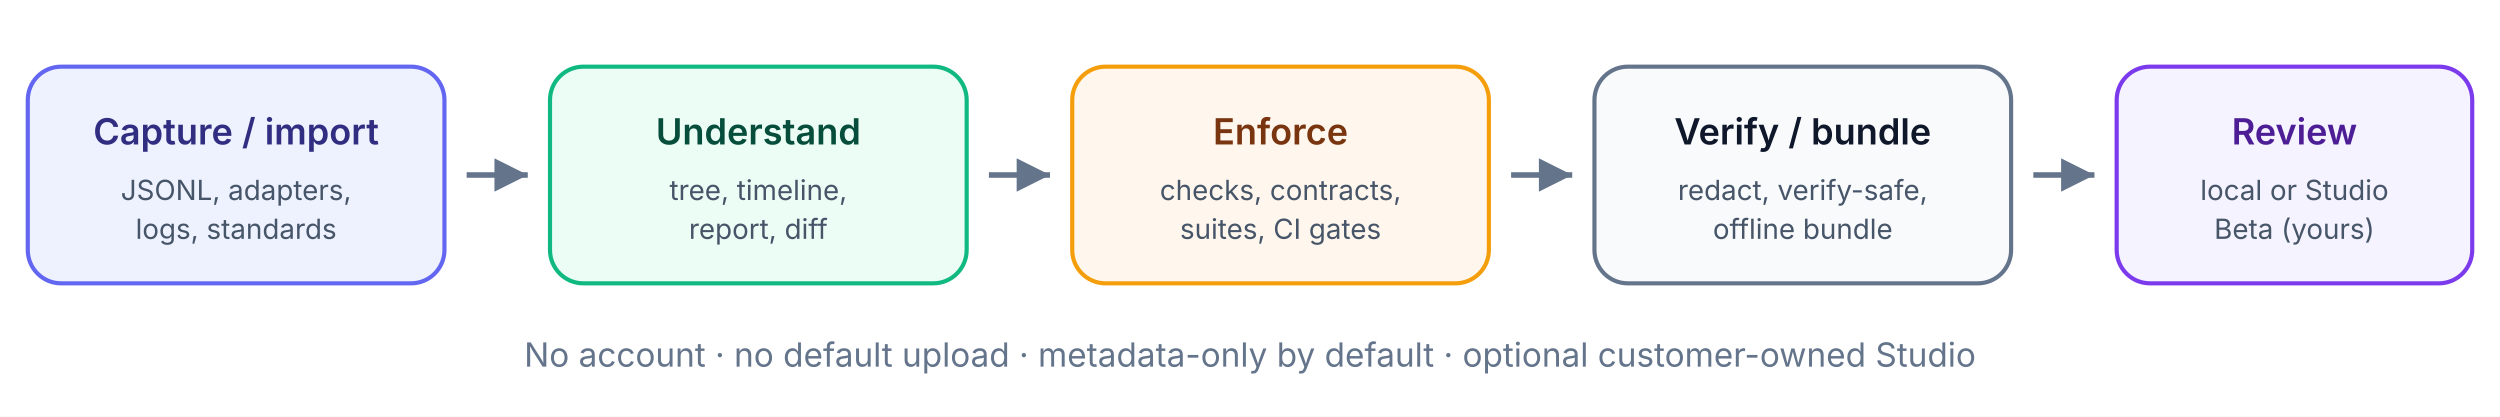
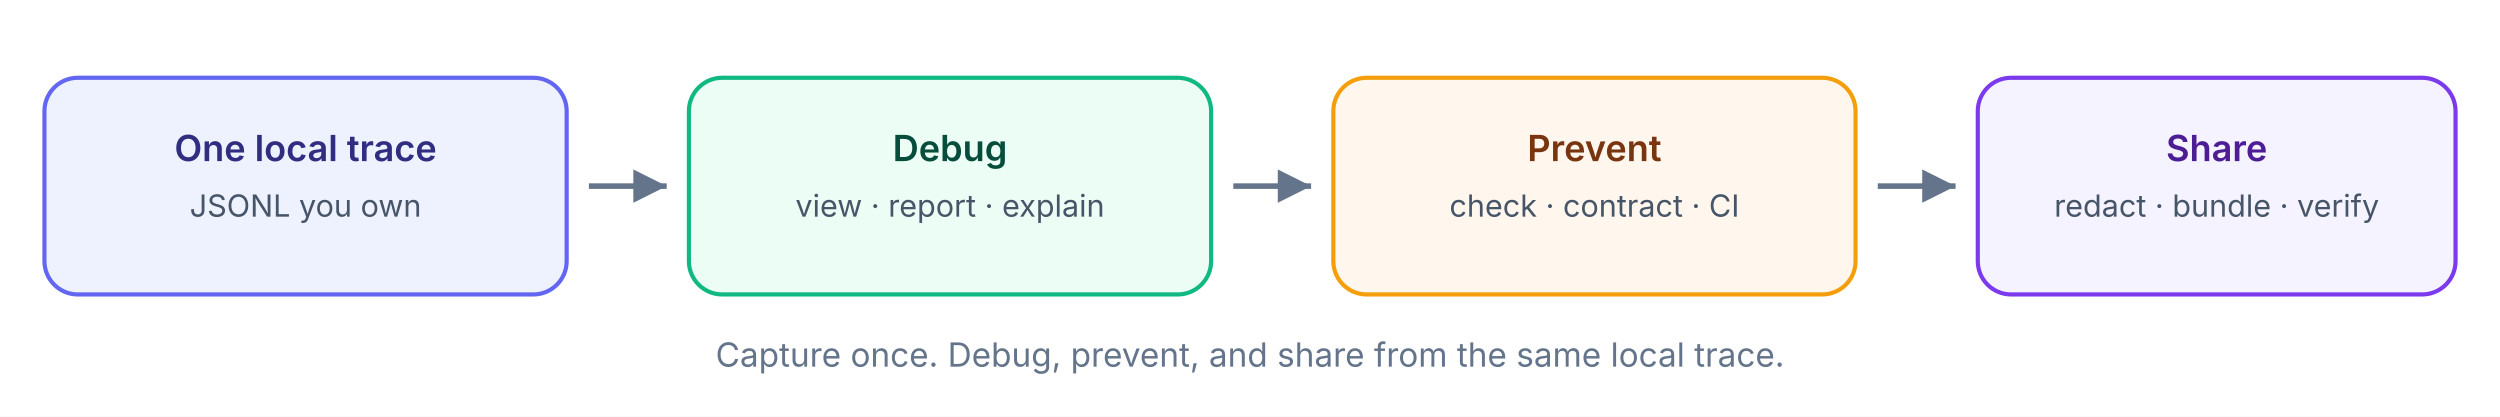
- <svg xmlns="http://www.w3.org/2000/svg" width="900" height="150" viewBox="0 0 900 150" role="img" aria-label="AgentInspect evidence loop: capture or import, understand causality, enforce expectations, verify and bundle, review locally or in customer-owned Studio">
+ <svg xmlns="http://www.w3.org/2000/svg" width="900" height="150" viewBox="0 0 900 150" role="img" aria-label="Capture one local trace, then debug the run, prevent trajectory regressions, and share-checked evidence">
  <defs>
    <marker id="arr" markerWidth="8" markerHeight="8" refX="6" refY="3" orient="auto">
      <path d="M0,0 L6,3 L0,6 Z" fill="#64748b" />
    </marker>
  </defs>
  <rect width="900" height="150" fill="#ffffff" />
  <g font-family="ui-sans-serif, system-ui, -apple-system, Segoe UI, sans-serif">
-     <rect x="10" y="24" width="150" height="78" rx="12" fill="#eef2ff" stroke="#6366f1" stroke-width="1.5" />
-     <text x="85" y="52" text-anchor="middle" font-size="13" font-weight="600" fill="#312e81">Capture / import</text>
-     <text x="85" y="72" text-anchor="middle" font-size="10" fill="#475569">JSONL, adapters,</text>
-     <text x="85" y="86" text-anchor="middle" font-size="10" fill="#475569">logs, standards</text>
-     <path d="M168 63h22" stroke="#64748b" stroke-width="2" marker-end="url(#arr)" />
-     <rect x="198" y="24" width="150" height="78" rx="12" fill="#ecfdf5" stroke="#10b981" stroke-width="1.5" />
-     <text x="273" y="52" text-anchor="middle" font-size="13" font-weight="600" fill="#064e3b">Understand</text>
-     <text x="273" y="72" text-anchor="middle" font-size="10" fill="#475569">tree, timeline,</text>
-     <text x="273" y="86" text-anchor="middle" font-size="10" fill="#475569">report, diff</text>
-     <path d="M356 63h22" stroke="#64748b" stroke-width="2" marker-end="url(#arr)" />
-     <rect x="386" y="24" width="150" height="78" rx="12" fill="#fff7ed" stroke="#f59e0b" stroke-width="1.5" />
-     <text x="461" y="52" text-anchor="middle" font-size="13" font-weight="600" fill="#78350f">Enforce</text>
-     <text x="461" y="72" text-anchor="middle" font-size="10" fill="#475569">checks, contracts,</text>
-     <text x="461" y="86" text-anchor="middle" font-size="10" fill="#475569">suites, CI gates</text>
-     <path d="M544 63h22" stroke="#64748b" stroke-width="2" marker-end="url(#arr)" />
-     <rect x="574" y="24" width="150" height="78" rx="12" fill="#f8fafc" stroke="#64748b" stroke-width="1.5" />
-     <text x="649" y="52" text-anchor="middle" font-size="13" font-weight="600" fill="#0f172a">Verify / bundle</text>
-     <text x="649" y="72" text-anchor="middle" font-size="10" fill="#475569">redact, verify-safe,</text>
-     <text x="649" y="86" text-anchor="middle" font-size="10" fill="#475569">offline bundle</text>
-     <path d="M732 63h22" stroke="#64748b" stroke-width="2" marker-end="url(#arr)" />
-     <rect x="762" y="24" width="128" height="78" rx="12" fill="#f5f3ff" stroke="#7c3aed" stroke-width="1.5" />
-     <text x="826" y="52" text-anchor="middle" font-size="13" font-weight="600" fill="#4c1d95">Review</text>
-     <text x="826" y="72" text-anchor="middle" font-size="10" fill="#475569">local or Studio</text>
-     <text x="826" y="86" text-anchor="middle" font-size="10" fill="#475569">Beta (yours)</text>
-     <text x="450" y="132" text-anchor="middle" font-size="12" fill="#64748b">No account · no default upload · metadata-only by default · optional customer-owned Studio</text>
+     <rect x="16" y="28" width="188" height="78" rx="12" fill="#eef2ff" stroke="#6366f1" stroke-width="1.5" />
+     <text x="110" y="58" text-anchor="middle" font-size="13" font-weight="600" fill="#312e81">One local trace</text>
+     <text x="110" y="78" text-anchor="middle" font-size="11" fill="#475569">JSONL you own</text>
+     <path d="M212 67h28" stroke="#64748b" stroke-width="2" marker-end="url(#arr)" />
+     <rect x="248" y="28" width="188" height="78" rx="12" fill="#ecfdf5" stroke="#10b981" stroke-width="1.5" />
+     <text x="342" y="58" text-anchor="middle" font-size="13" font-weight="600" fill="#064e3b">Debug</text>
+     <text x="342" y="78" text-anchor="middle" font-size="11" fill="#475569">view · report · explain</text>
+     <path d="M444 67h28" stroke="#64748b" stroke-width="2" marker-end="url(#arr)" />
+     <rect x="480" y="28" width="188" height="78" rx="12" fill="#fff7ed" stroke="#f59e0b" stroke-width="1.5" />
+     <text x="574" y="58" text-anchor="middle" font-size="13" font-weight="600" fill="#78350f">Prevent</text>
+     <text x="574" y="78" text-anchor="middle" font-size="11" fill="#475569">check · contract · CI</text>
+     <path d="M676 67h28" stroke="#64748b" stroke-width="2" marker-end="url(#arr)" />
+     <rect x="712" y="28" width="172" height="78" rx="12" fill="#f5f3ff" stroke="#7c3aed" stroke-width="1.5" />
+     <text x="798" y="58" text-anchor="middle" font-size="13" font-weight="600" fill="#4c1d95">Share</text>
+     <text x="798" y="78" text-anchor="middle" font-size="11" fill="#475569">redact · bundle · verify</text>
+     <text x="450" y="132" text-anchor="middle" font-size="12" fill="#64748b">Capture once. Debug, prevent, and share from the same local trace.</text>
  </g>
</svg>
